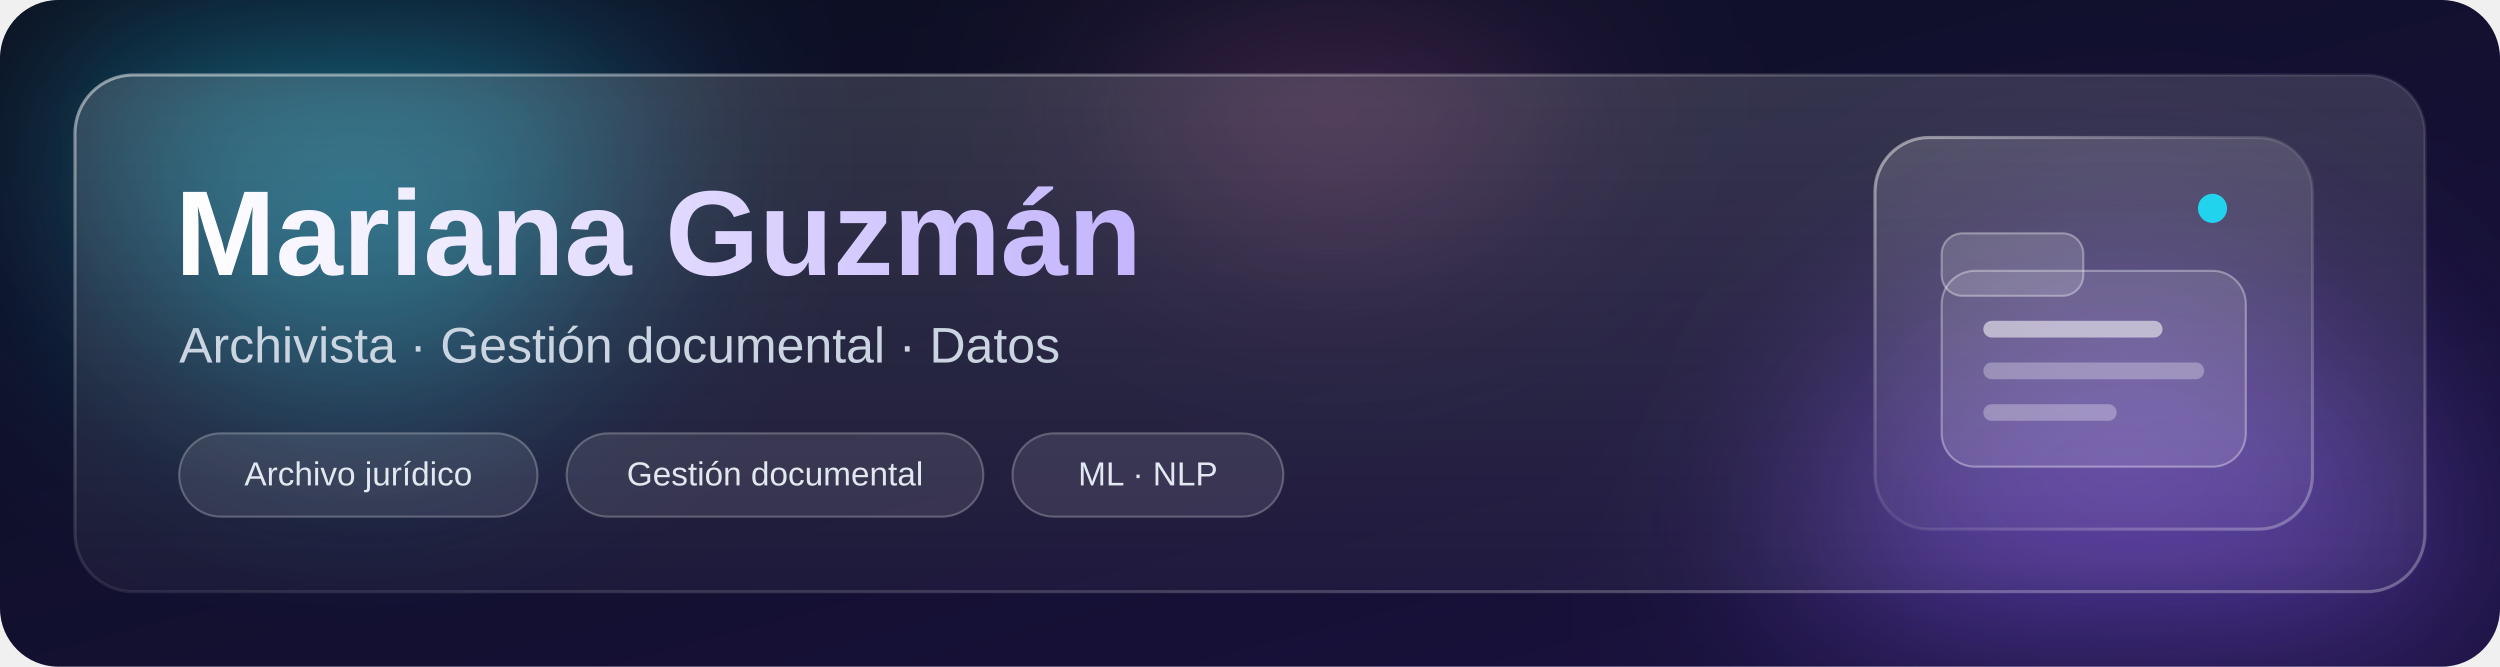
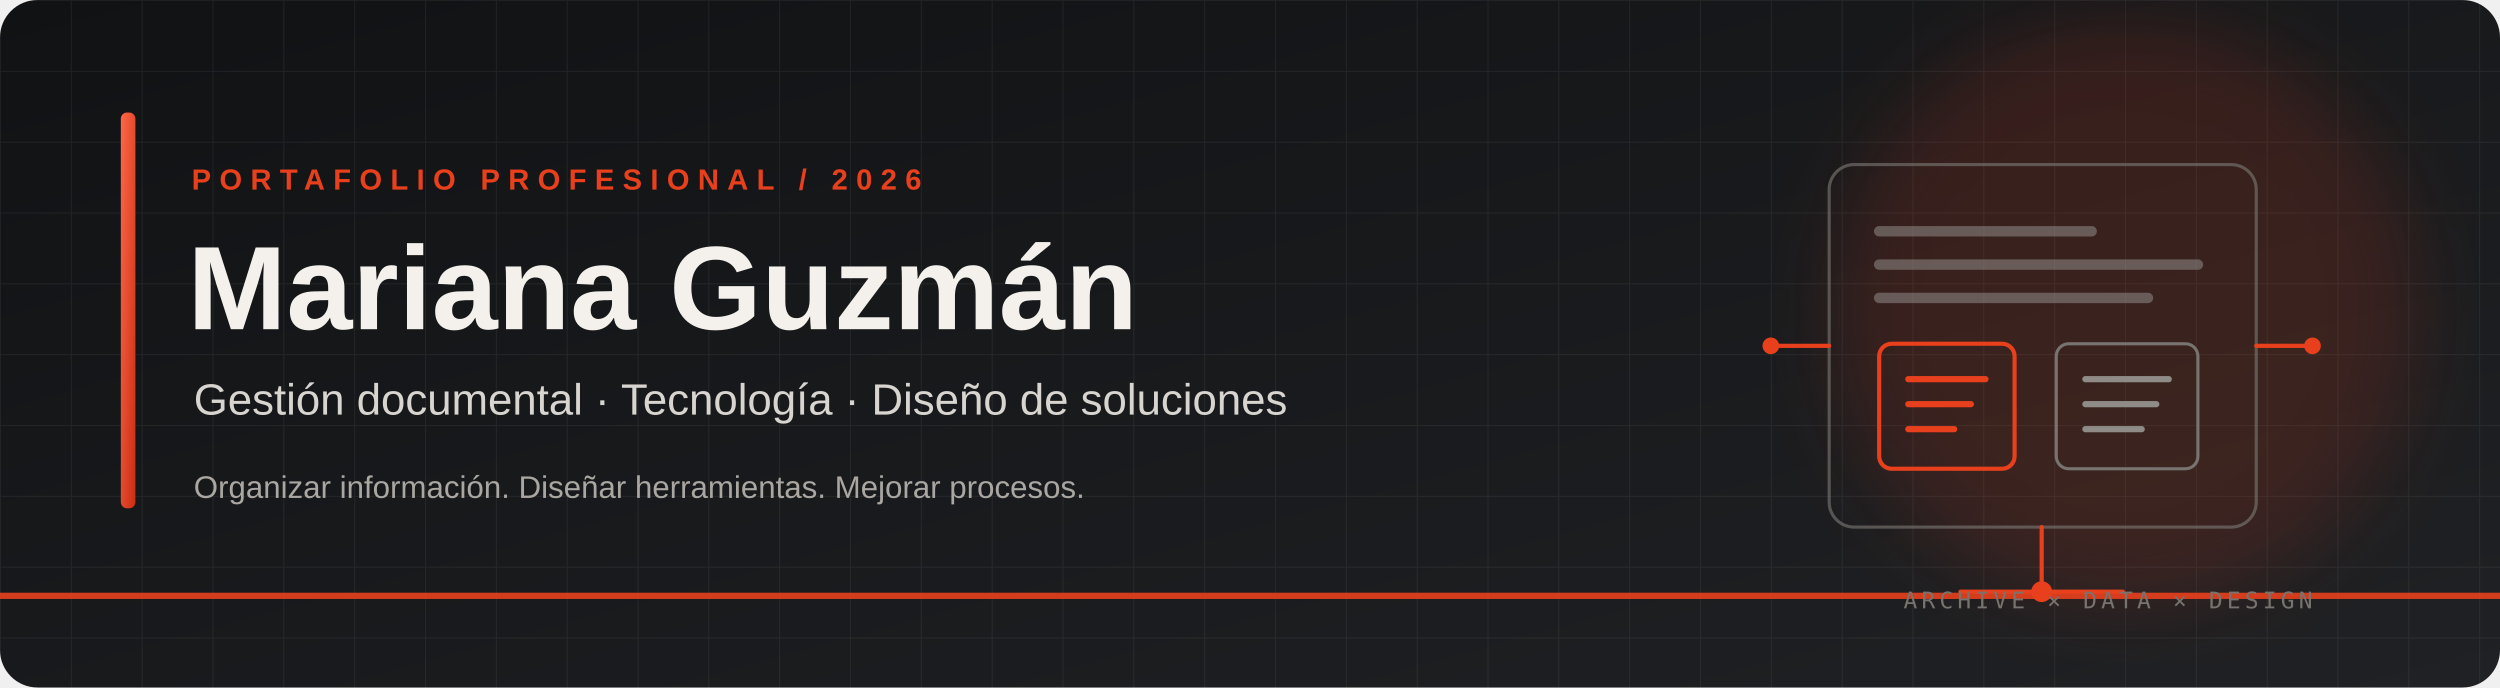
- <svg xmlns="http://www.w3.org/2000/svg" width="1200" height="320" viewBox="0 0 1200 320" role="img" aria-label="Mariana Guzmán — Archivo, Gestión Documental, Datos">
+ <svg xmlns="http://www.w3.org/2000/svg" width="1200" height="330" viewBox="0 0 1200 330" role="img" aria-labelledby="title desc">
  <defs>
    <linearGradient id="bg" x1="0" y1="0" x2="1" y2="1">
-       <stop offset="0" stop-color="#0a0f1f" />
-       <stop offset="1" stop-color="#1b1140" />
+       <stop offset="0" stop-color="#111214" />
+       <stop offset="1" stop-color="#202124" />
    </linearGradient>
-     <filter id="blur" x="-60%" y="-60%" width="220%" height="220%">
-       <feGaussianBlur stdDeviation="55" />
+     <linearGradient id="accent" x1="0" y1="0" x2="1" y2="1">
+       <stop offset="0" stop-color="#ff6747" />
+       <stop offset="1" stop-color="#c92d13" />
+     </linearGradient>
+     <pattern id="grid" width="34" height="34" patternUnits="userSpaceOnUse">
+       <path d="M34 0H0V34" fill="none" stroke="#ffffff" stroke-opacity=".055" stroke-width="1" />
+     </pattern>
+     <filter id="glow">
+       <feGaussianBlur stdDeviation="18" />
    </filter>
-     <linearGradient id="glass" x1="0" y1="0" x2="0" y2="1">
-       <stop offset="0" stop-color="#ffffff" stop-opacity="0.15" />
-       <stop offset="1" stop-color="#ffffff" stop-opacity="0.04" />
-     </linearGradient>
-     <linearGradient id="rim" x1="0" y1="0" x2="1" y2="1">
-       <stop offset="0" stop-color="#ffffff" stop-opacity="0.50" />
-       <stop offset="0.5" stop-color="#ffffff" stop-opacity="0.08" />
-       <stop offset="1" stop-color="#ffffff" stop-opacity="0.30" />
-     </linearGradient>
-     <linearGradient id="name" x1="0" y1="0" x2="1" y2="0">
-       <stop offset="0" stop-color="#ffffff" />
-       <stop offset="1" stop-color="#c4b5fd" />
-     </linearGradient>
-     <clipPath id="clip">
-       <rect width="1200" height="320" rx="28" />
-     </clipPath>
  </defs>
-   <g clip-path="url(#clip)">
-     <rect width="1200" height="320" fill="url(#bg)" />
-     <circle cx="170" cy="60" r="130" fill="#22d3ee" opacity="0.45" filter="url(#blur)" />
-     <circle cx="1020" cy="285" r="150" fill="#8b5cf6" opacity="0.55" filter="url(#blur)" />
-     <circle cx="640" cy="-10" r="110" fill="#f472b6" opacity="0.30" filter="url(#blur)" />
-     <rect x="36" y="36" width="1128" height="248" rx="28" fill="url(#glass)" stroke="url(#rim)" stroke-width="1.5" />
-     <text x="84" y="132" font-family="'Segoe UI', 'Helvetica Neue', Arial, sans-serif" font-size="58" font-weight="700" fill="url(#name)">Mariana Guzmán</text>
-     <text x="86" y="174" font-family="'Segoe UI', 'Helvetica Neue', Arial, sans-serif" font-size="24" fill="#cbd5e1">Archivista · Gestión documental · Datos</text>
-     <g font-family="'Segoe UI', 'Helvetica Neue', Arial, sans-serif" font-size="16" fill="#e2e8f0" text-anchor="middle">
-       <rect x="86" y="208" width="172" height="40" rx="20" fill="#ffffff" fill-opacity="0.10" stroke="#ffffff" stroke-opacity="0.25" />
-       <text x="172" y="233">Archivo jurídico</text>
-       <rect x="272" y="208" width="200" height="40" rx="20" fill="#ffffff" fill-opacity="0.10" stroke="#ffffff" stroke-opacity="0.25" />
-       <text x="372" y="233">Gestión documental</text>
-       <rect x="486" y="208" width="130" height="40" rx="20" fill="#ffffff" fill-opacity="0.10" stroke="#ffffff" stroke-opacity="0.25" />
-       <text x="551" y="233">ML · NLP</text>
-     </g>
-     <rect x="900" y="66" width="210" height="188" rx="26" fill="url(#glass)" stroke="url(#rim)" stroke-width="1.5" />
-     <rect x="932" y="112" width="68" height="30" rx="10" fill="#ffffff" fill-opacity="0.16" stroke="#ffffff" stroke-opacity="0.35" />
-     <rect x="932" y="130" width="146" height="94" rx="16" fill="#ffffff" fill-opacity="0.12" stroke="#ffffff" stroke-opacity="0.35" />
-     <rect x="952" y="154" width="86" height="8" rx="4" fill="#ffffff" fill-opacity="0.55" />
-     <rect x="952" y="174" width="106" height="8" rx="4" fill="#ffffff" fill-opacity="0.30" />
-     <rect x="952" y="194" width="64" height="8" rx="4" fill="#ffffff" fill-opacity="0.30" />
-     <circle cx="1062" cy="100" r="7" fill="#22d3ee" />
+   <rect width="1200" height="330" rx="18" fill="url(#bg)" />
+   <rect width="1200" height="330" rx="18" fill="url(#grid)" />
+   <circle cx="1020" cy="150" r="140" fill="#e8401c" opacity=".15" filter="url(#glow)" />
+   <path d="M0 286H1200" stroke="#e8401c" stroke-width="3" opacity=".9" />
+   <rect x="58" y="54" width="7" height="190" rx="3" fill="url(#accent)" />
+   <text x="92" y="91" fill="#e8401c" font-family="Arial, sans-serif" font-size="14" font-weight="700" letter-spacing="4">PORTAFOLIO PROFESIONAL / 2026</text>
+   <text x="90" y="158" fill="#f4f1ec" font-family="Arial, sans-serif" font-size="57" font-weight="700">Mariana Guzmán</text>
+   <text x="93" y="199" fill="#d8d5d0" font-family="Arial, sans-serif" font-size="21">Gestión documental · Tecnología · Diseño de soluciones</text>
+   <text x="93" y="239" fill="#aaa7a2" font-family="Arial, sans-serif" font-size="15">Organizar información. Diseñar herramientas. Mejorar procesos.</text>
+   <g transform="translate(850 54)" fill="none" stroke-linecap="round" stroke-linejoin="round">
+     <rect x="28" y="25" width="205" height="174" rx="12" stroke="#77736f" stroke-opacity=".65" stroke-width="1.5" />
+     <path d="M52 57H154M52 73H205M52 89H181" stroke="#8f8b86" stroke-width="5" opacity=".55" />
+     <rect x="52" y="111" width="65" height="60" rx="6" stroke="#e8401c" stroke-width="2" />
+     <path d="M66 128H103M66 140H96M66 152H88" stroke="#e8401c" stroke-width="3" />
+     <rect x="137" y="111" width="68" height="60" rx="6" stroke="#77736f" stroke-width="1.5" />
+     <path d="M151 128H191M151 140H185M151 152H178" stroke="#8f8b86" stroke-width="3" />
+     <path d="M0 112H28M233 112H260" stroke="#e8401c" stroke-width="2" />
+     <circle cx="0" cy="112" r="4" fill="#e8401c" />
+     <circle cx="260" cy="112" r="4" fill="#e8401c" />
+     <path d="M130 199V230M91 230H169" stroke="#e8401c" stroke-width="2" />
+     <circle cx="130" cy="230" r="5" fill="#e8401c" />
  </g>
+   <text x="1110" y="292" text-anchor="end" fill="#77736f" font-family="monospace" font-size="11" letter-spacing="2">ARCHIVE × DATA × DESIGN</text>
</svg>
